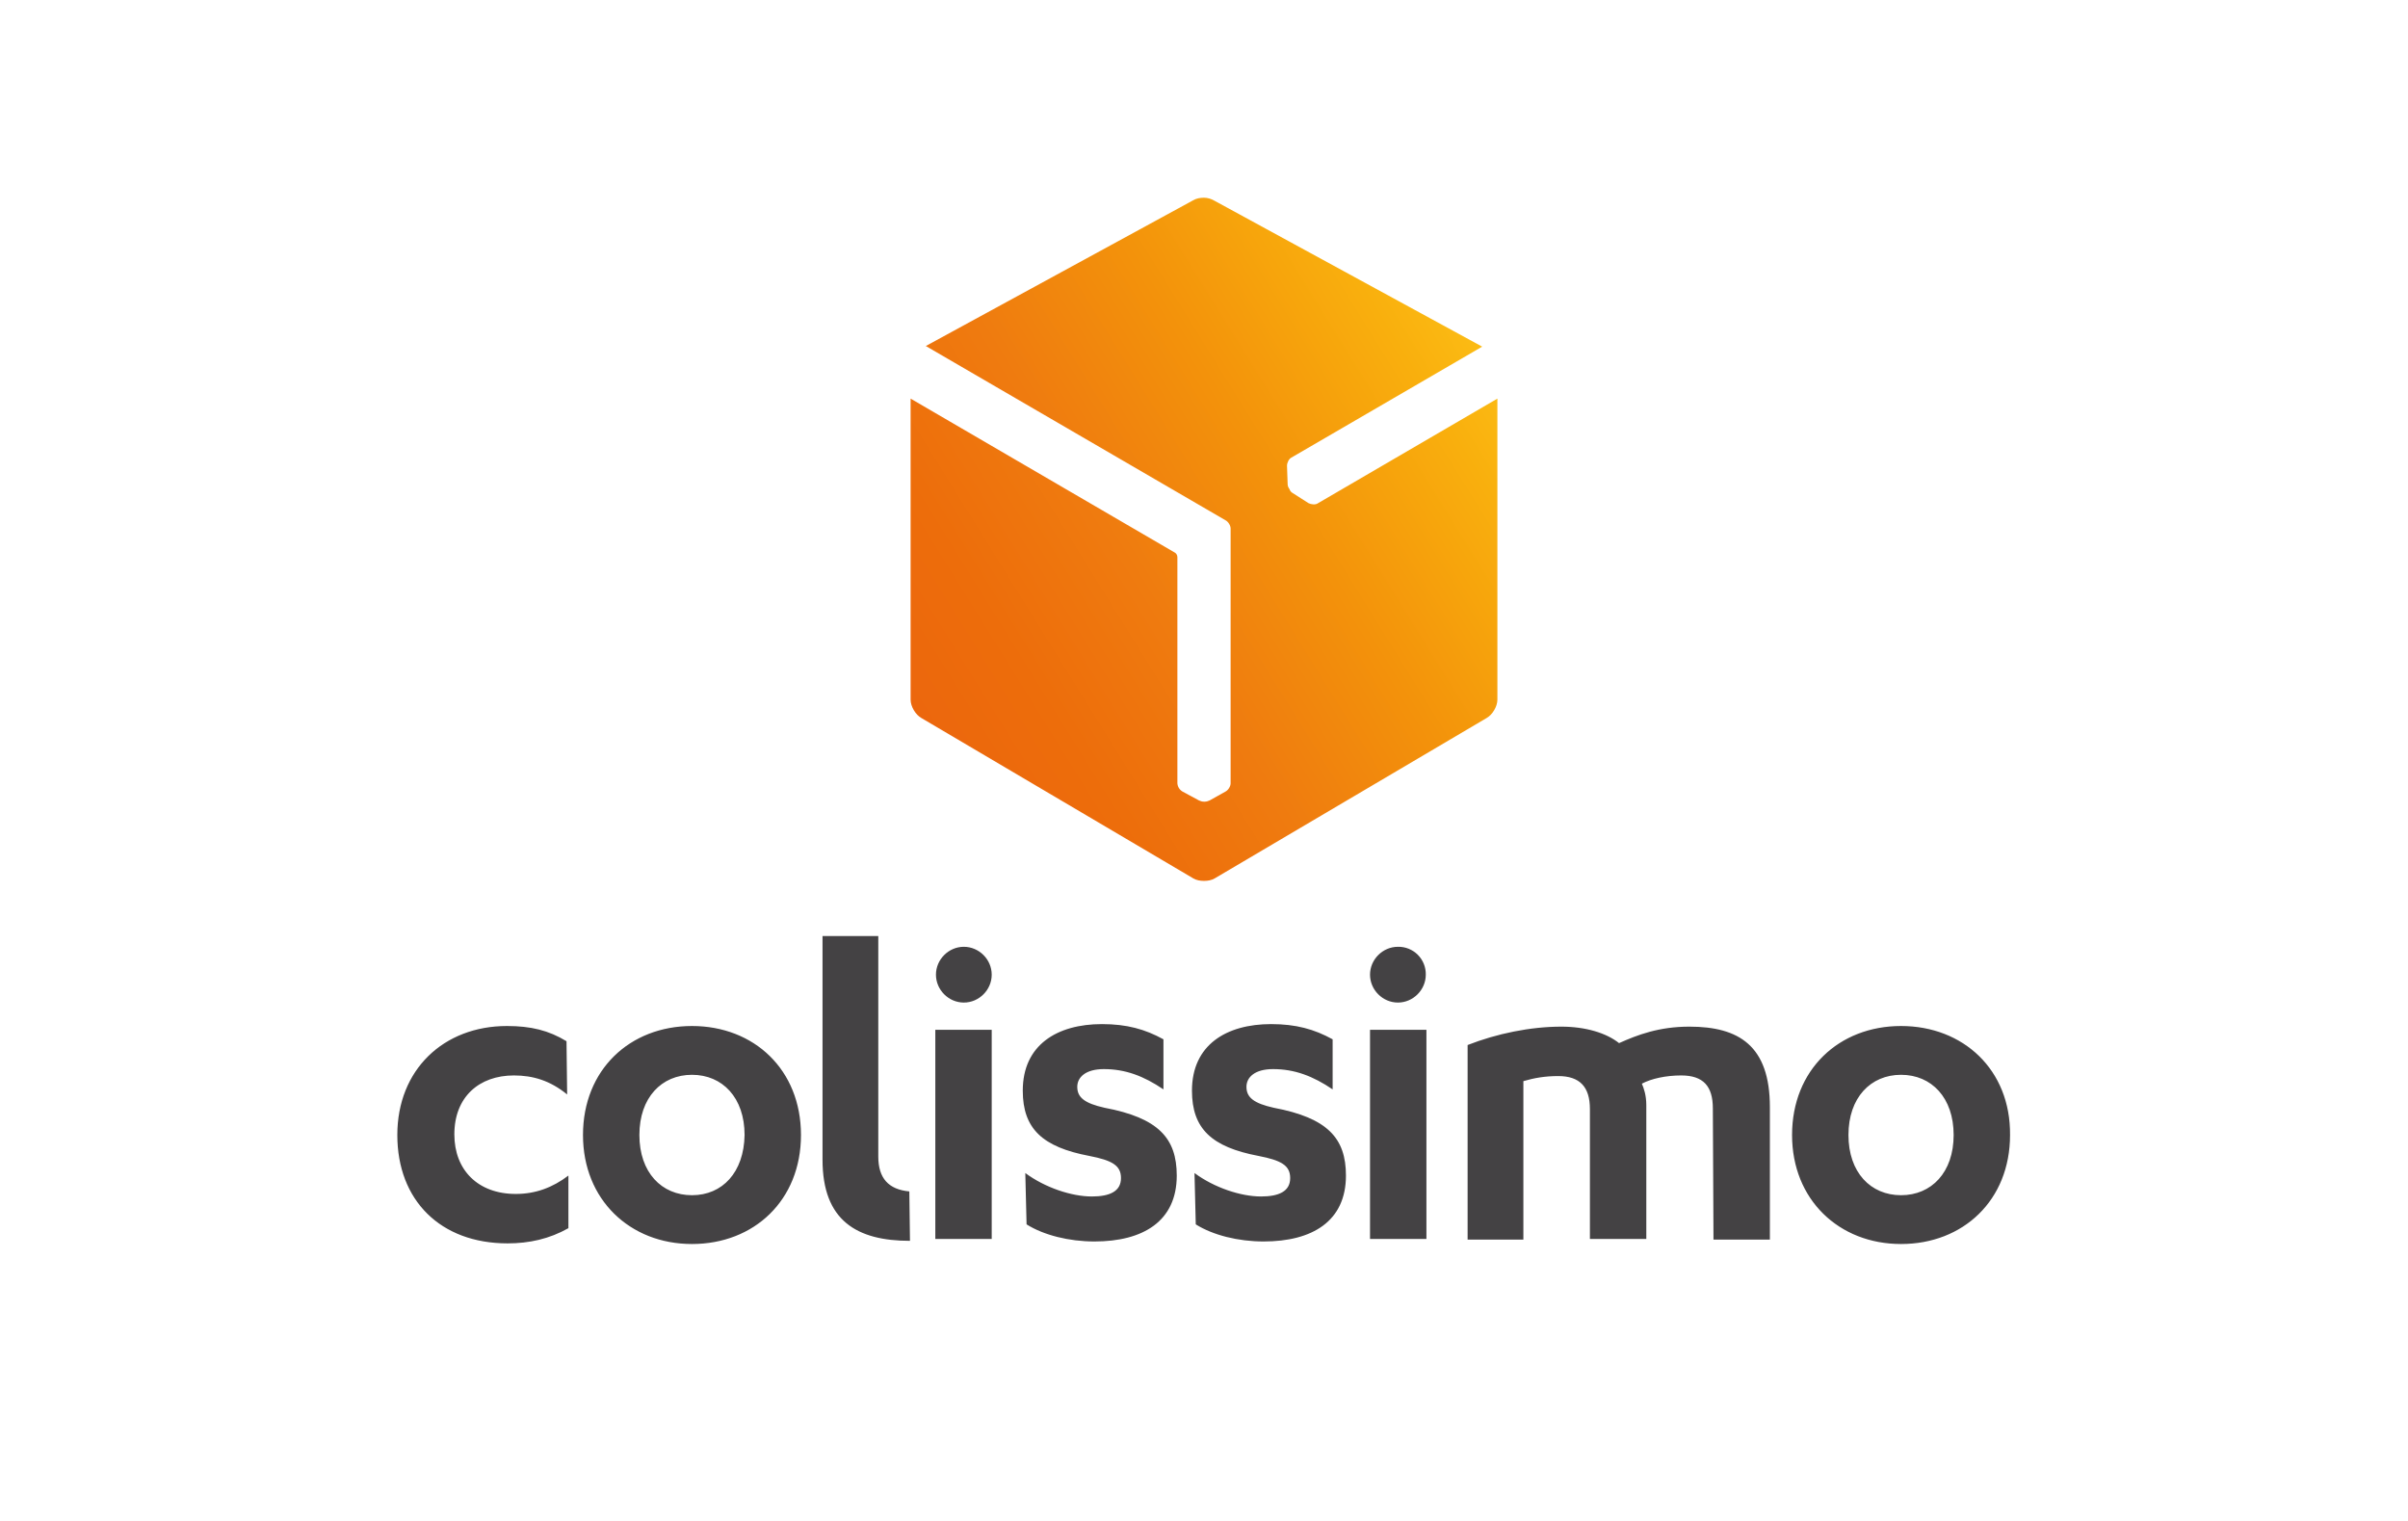
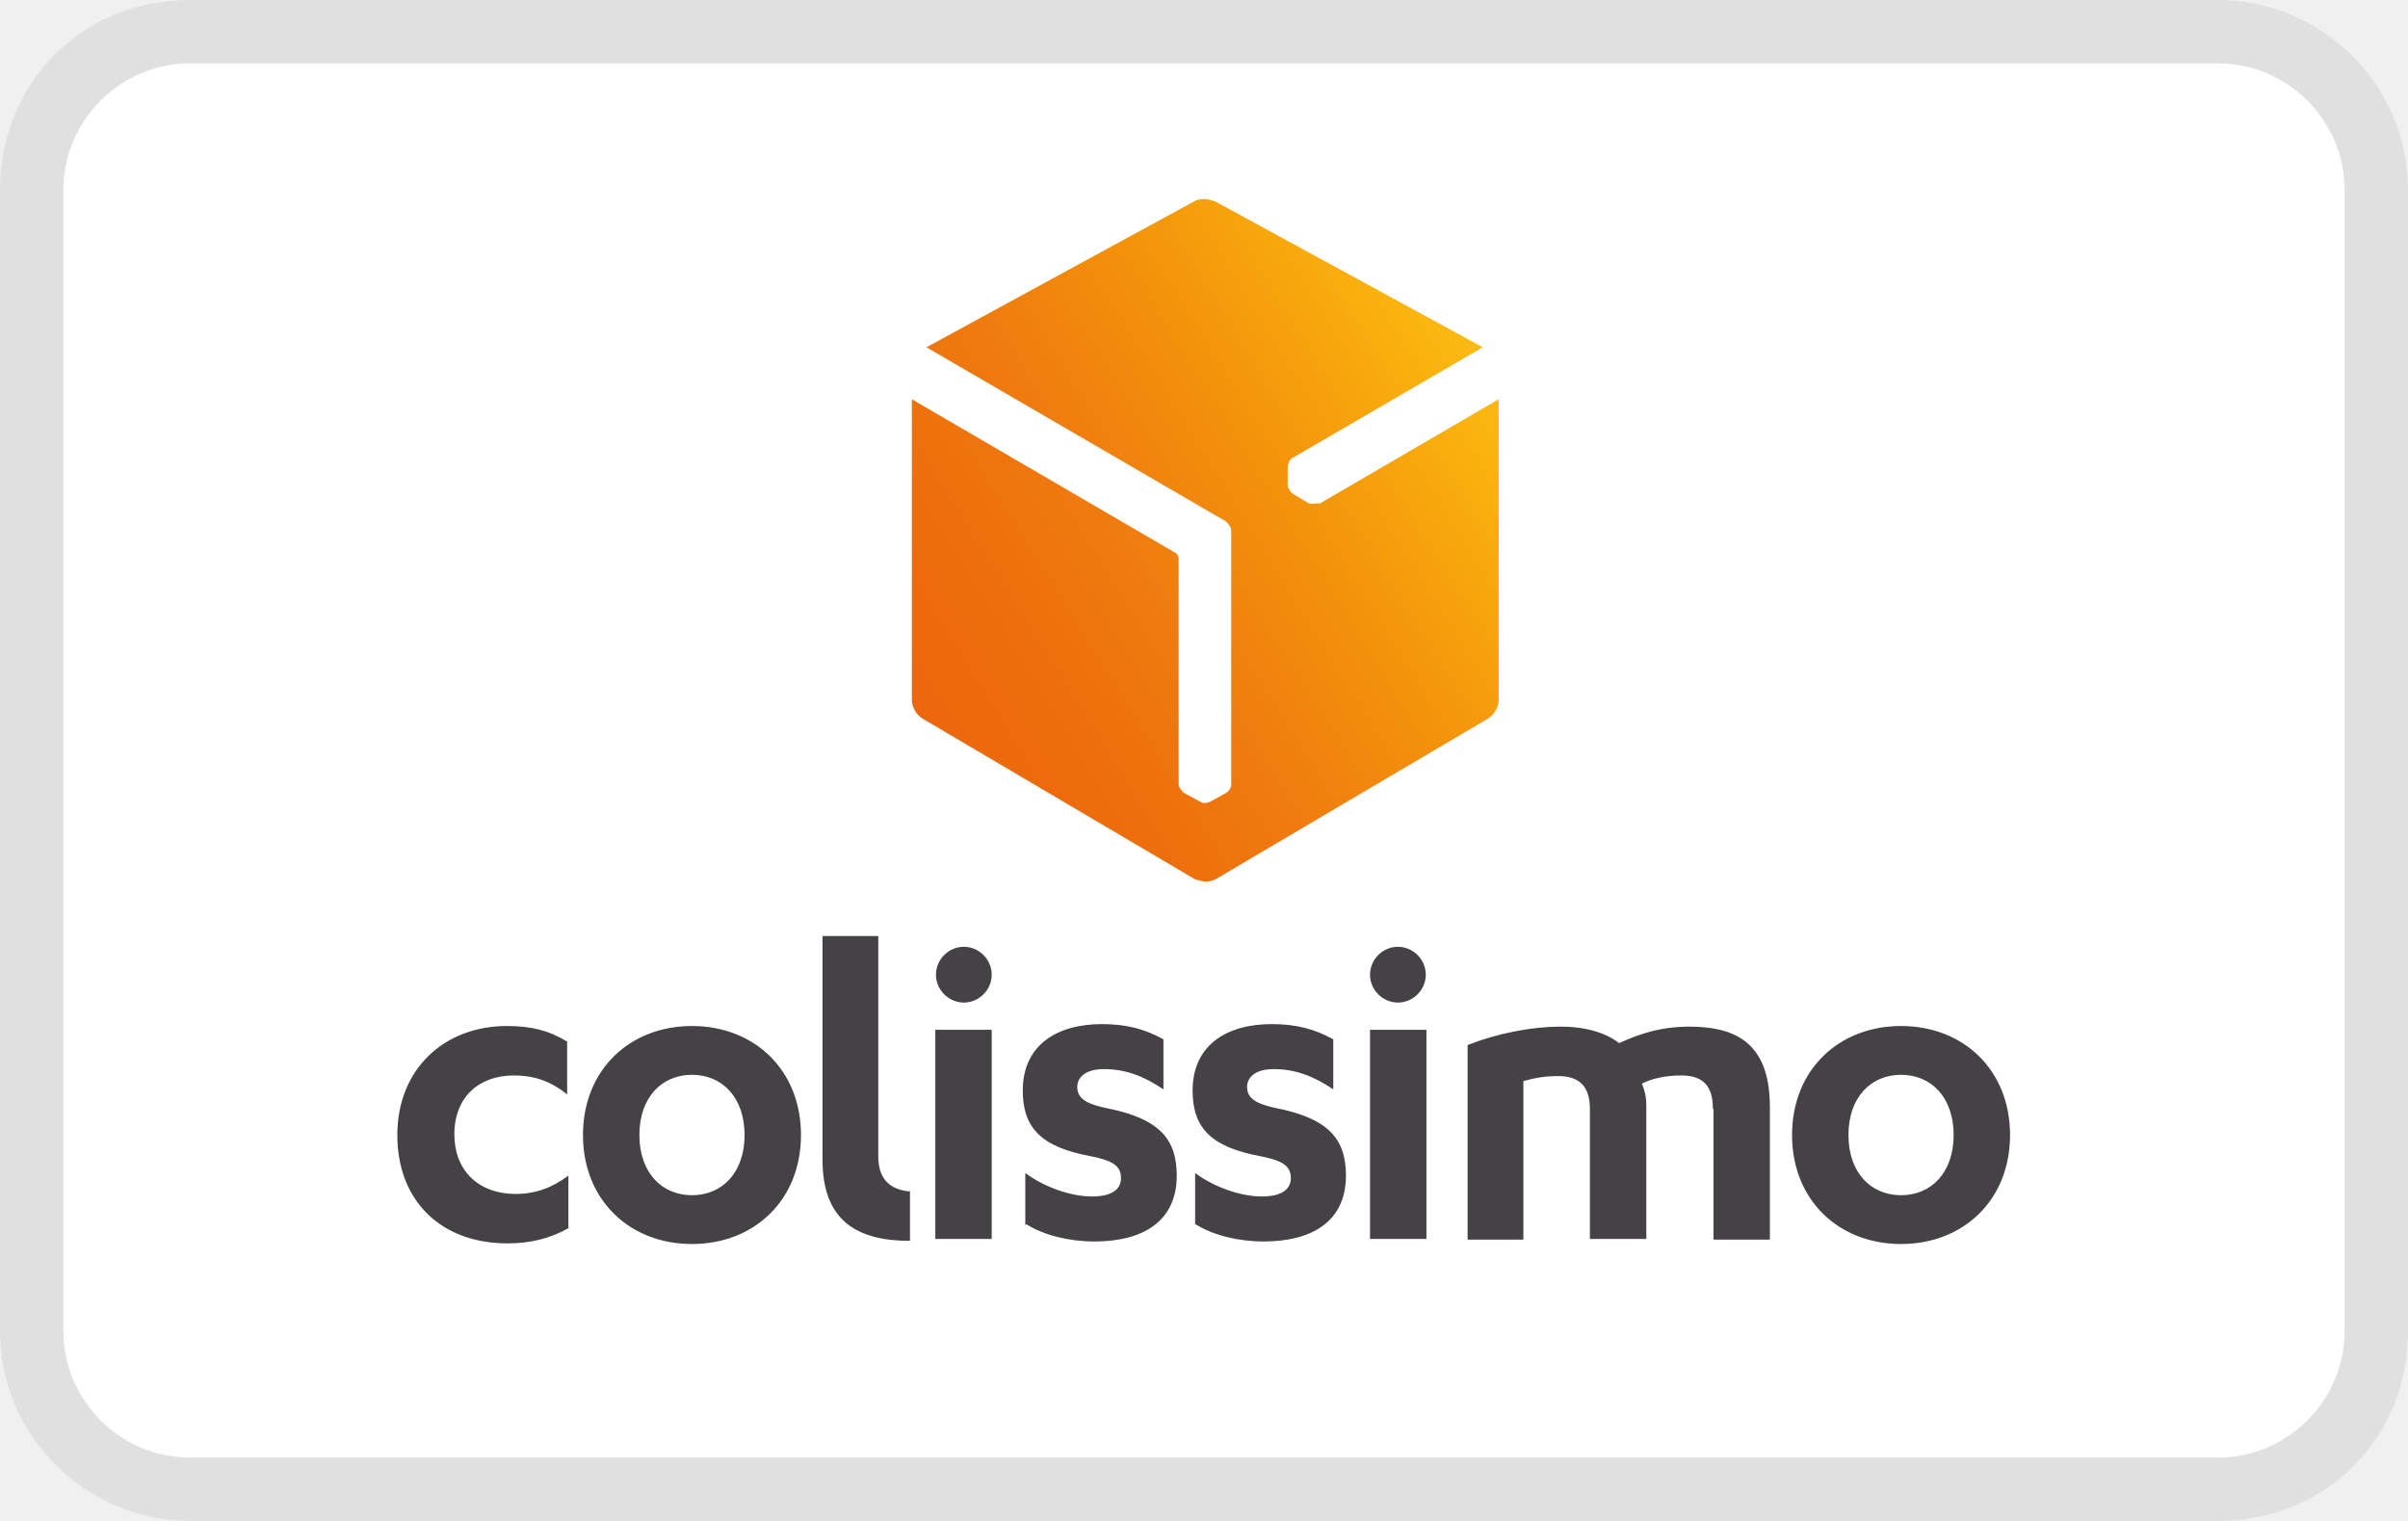
- <svg xmlns="http://www.w3.org/2000/svg" role="img" viewBox="0 0 38 24" width="38" height="24" aria-labelledby="pi-colissimo">
-   <style type="text/css">.st8{fill:#444244}</style>
-   <path fill="#fff" d="M0 0h38v24H0z" />
-   <linearGradient id="SVGID_1_" gradientUnits="userSpaceOnUse" x1="14.481" y1="67.434" x2="23.383" y2="72.96" gradientTransform="matrix(1 0 0 -1 0 78.658)">
-     <stop offset="0" stop-color="#ec670d" />
-     <stop offset=".168" stop-color="#ed6d0b" />
-     <stop offset=".388" stop-color="#ef7b0f" />
-     <stop offset=".636" stop-color="#f3920b" />
-     <stop offset=".903" stop-color="#f9af0d" />
-     <stop offset="1" stop-color="#fbba13" />
-   </linearGradient>
-   <path d="M20.8 7.94c-.04.03-.11.02-.15 0l-.25-.16a.102.102 0 01-.05-.06c-.02-.03-.03-.05-.03-.08l-.01-.29c0-.05.03-.11.07-.13l3.01-1.75-4.22-2.3c-.05-.03-.11-.05-.17-.05s-.12.01-.17.04l-4.22 2.3 4.73 2.75c.04.02.08.08.08.13v4.02c0 .05-.04.11-.08.13l-.25.14c-.02.01-.05.02-.08.02H19c-.03 0-.06-.01-.08-.02l-.26-.14a.165.165 0 01-.08-.13V8.79c0-.03-.02-.06-.04-.07l-4.17-2.43v4.75c0 .11.08.24.17.29l4.29 2.53c.05.03.11.04.17.04.06 0 .12-.01.17-.04l4.29-2.53c.09-.05.17-.18.17-.29V6.29L20.8 7.94z" fill="url(#SVGID_1_)" />
-   <path class="st8" d="M8.94 16.43c-.28-.17-.56-.24-.94-.24-1 0-1.73.69-1.73 1.72s.68 1.71 1.74 1.71c.34 0 .66-.07.96-.24v-.83c-.25.19-.52.29-.83.29-.6 0-.97-.38-.97-.94 0-.59.39-.93.94-.93.3 0 .57.08.84.3l-.01-.84zM14.35 18.8c-.33-.03-.49-.21-.49-.55v-3.48h-.88v3.53c0 .96.54 1.28 1.38 1.28l-.01-.78zM10.92 16.19c-.98 0-1.72.69-1.72 1.72 0 1.02.74 1.72 1.72 1.72s1.72-.69 1.72-1.72-.74-1.72-1.72-1.72zm0 2.67c-.48 0-.83-.36-.83-.95s.35-.95.83-.95.83.36.83.95c-.01.59-.35.95-.83.95zM16.2 19.32c.27.17.67.27 1.07.27.77 0 1.3-.32 1.3-1.04 0-.59-.29-.91-1.14-1.07-.31-.07-.43-.16-.43-.33 0-.15.13-.28.42-.28.34 0 .63.11.94.32v-.79c-.29-.16-.58-.24-.97-.24-.71 0-1.25.33-1.25 1.05 0 .6.31.89 1.05 1.03.36.07.5.15.5.35 0 .21-.18.29-.46.29-.32 0-.74-.14-1.05-.37l.02.81zM14.76 19.55h.89v-3.3h-.89zM15.21 14.94c-.24 0-.44.2-.44.44s.2.44.44.44.44-.2.44-.44-.2-.44-.44-.44M30 16.19c-.98 0-1.72.69-1.72 1.72 0 1.02.74 1.72 1.72 1.72s1.72-.69 1.72-1.72c.01-1.03-.74-1.72-1.72-1.72zm0 2.67c-.48 0-.83-.36-.83-.95s.35-.95.83-.95.83.36.83.95-.35.95-.83.95zM18.87 19.32c.27.17.67.27 1.07.27.77 0 1.3-.32 1.3-1.04 0-.59-.29-.91-1.14-1.07-.31-.07-.43-.16-.43-.33 0-.15.13-.28.42-.28.34 0 .63.11.94.32v-.79c-.29-.16-.58-.24-.97-.24-.71 0-1.25.33-1.25 1.05 0 .6.31.89 1.05 1.03.36.07.5.15.5.35 0 .21-.18.29-.46.29-.32 0-.74-.14-1.05-.37l.02.81zM21.62 19.55h.89v-3.3h-.89zM22.06 14.94c-.24 0-.44.2-.44.44s.2.44.44.44.44-.2.44-.44a.431.431 0 00-.44-.44M27.03 17.49c0-.35-.15-.52-.5-.52-.24 0-.47.05-.62.13.03.07.07.18.07.34v2.11h-.89V17.5c0-.35-.16-.52-.5-.52-.21 0-.38.03-.55.08v2.5h-.88v-3.07c.46-.18.99-.29 1.48-.29.38 0 .71.1.91.26.29-.13.63-.26 1.11-.26.78 0 1.27.3 1.27 1.27v2.09h-.89l-.01-2.07z" />
+ <svg xmlns="http://www.w3.org/2000/svg" width="38" height="24" aria-labelledby="pi-colissimo">
+   <defs>
+     <linearGradient id="Dégradé_sans_nom_26" x1="14.48" y1="14.78" x2="23.38" y2="20.3" gradientTransform="matrix(1 0 0 -1 0 26)" gradientUnits="userSpaceOnUse">
+       <stop offset="0" stop-color="#ec670d" />
+       <stop offset=".17" stop-color="#ed6d0b" />
+       <stop offset=".39" stop-color="#ef7b0f" />
+       <stop offset=".64" stop-color="#f3920b" />
+       <stop offset=".9" stop-color="#f9af0d" />
+       <stop offset="1" stop-color="#fbba13" />
+     </linearGradient>
+   </defs>
+   <path d="M35 0H3C1.3 0 0 1.3 0 3v18c0 1.7 1.4 3 3 3h32c1.7 0 3-1.3 3-3V3c0-1.7-1.4-3-3-3z" style="isolation:isolate" fill="#010101" opacity=".07" />
+   <path d="M35 1c1.1 0 2 .9 2 2v18c0 1.1-.9 2-2 2H3c-1.1 0-2-.9-2-2V3c0-1.1.9-2 2-2h32" fill="#fff" />
+   <path d="M20.8 7.94s-.11.02-.15 0l-.25-.15s-.04-.03-.05-.06c-.02-.03-.03-.05-.03-.08v-.29s.02-.11.07-.13l3.01-1.75-4.22-2.3s-.11-.04-.17-.04-.12.01-.17.04l-4.22 2.3 4.73 2.75s.08.08.08.13v4.02c0 .05-.04.11-.08.13l-.25.14s-.05.02-.08.02-.06 0-.08-.02l-.26-.14s-.08-.08-.08-.13V8.8s-.02-.06-.04-.07L14.39 6.3v4.75c0 .11.08.24.17.29l4.29 2.53s.11.04.17.04c.06 0 .12-.01.17-.04l4.29-2.53c.09-.05.17-.18.17-.29V6.3l-2.83 1.65z" fill="url(#Dégradé_sans_nom_26)" />
+   <path d="M8.94 16.43c-.28-.17-.56-.24-.94-.24-1 0-1.73.69-1.73 1.72s.68 1.71 1.74 1.71c.34 0 .66-.07.96-.24v-.83c-.25.19-.52.29-.83.29-.6 0-.97-.38-.97-.94 0-.59.39-.93.94-.93.3 0 .57.08.84.3v-.84zM14.35 18.8c-.32-.03-.49-.21-.49-.55v-3.48h-.88v3.53c0 .96.54 1.28 1.38 1.28v-.79zM10.92 16.19c-.98 0-1.72.69-1.72 1.72s.74 1.72 1.72 1.72 1.72-.69 1.72-1.72-.74-1.72-1.72-1.72zm0 2.67c-.48 0-.83-.36-.83-.95s.35-.95.83-.95.83.36.83.95-.35.95-.83.95zM16.2 19.32c.27.17.67.27 1.07.27.77 0 1.3-.32 1.3-1.04 0-.59-.29-.91-1.14-1.07-.31-.07-.43-.16-.43-.33 0-.15.13-.28.42-.28.34 0 .63.11.94.32v-.79c-.29-.16-.58-.24-.97-.24-.71 0-1.25.33-1.25 1.05 0 .6.31.89 1.05 1.03.36.07.5.15.5.35s-.18.29-.46.29c-.32 0-.74-.14-1.05-.37v.82zM14.76 19.55h.89v-3.3h-.89v3.3zM15.21 14.94c-.24 0-.44.2-.44.44s.2.44.44.44.44-.2.44-.44-.2-.44-.44-.44M30 16.19c-.98 0-1.72.69-1.72 1.72s.74 1.72 1.72 1.72 1.72-.69 1.72-1.72-.74-1.72-1.72-1.72zm0 2.67c-.48 0-.83-.36-.83-.95s.35-.95.83-.95.83.36.83.95-.35.95-.83.95zM18.87 19.32c.27.17.67.27 1.07.27.77 0 1.3-.32 1.3-1.04 0-.59-.29-.91-1.13-1.07-.31-.07-.43-.16-.43-.33 0-.15.13-.28.42-.28.34 0 .63.11.94.32v-.79c-.29-.16-.58-.24-.97-.24-.71 0-1.25.33-1.25 1.05 0 .6.31.89 1.05 1.03.36.07.5.15.5.35s-.18.29-.46.29c-.32 0-.74-.14-1.05-.37v.82zM21.62 19.55h.89v-3.3h-.89v3.3zM22.06 14.94c-.24 0-.44.2-.44.44s.2.44.44.44.44-.2.44-.44-.2-.44-.44-.44M27.03 17.49c0-.35-.15-.52-.5-.52-.24 0-.47.05-.62.13.03.07.07.18.07.34v2.11h-.89V17.5c0-.35-.16-.52-.5-.52-.21 0-.38.03-.55.08v2.5h-.88v-3.07c.46-.18.99-.29 1.48-.29.38 0 .71.1.91.26.29-.13.63-.26 1.11-.26.78 0 1.27.3 1.27 1.27v2.09h-.89V17.5z" fill="#444244" />
</svg>
